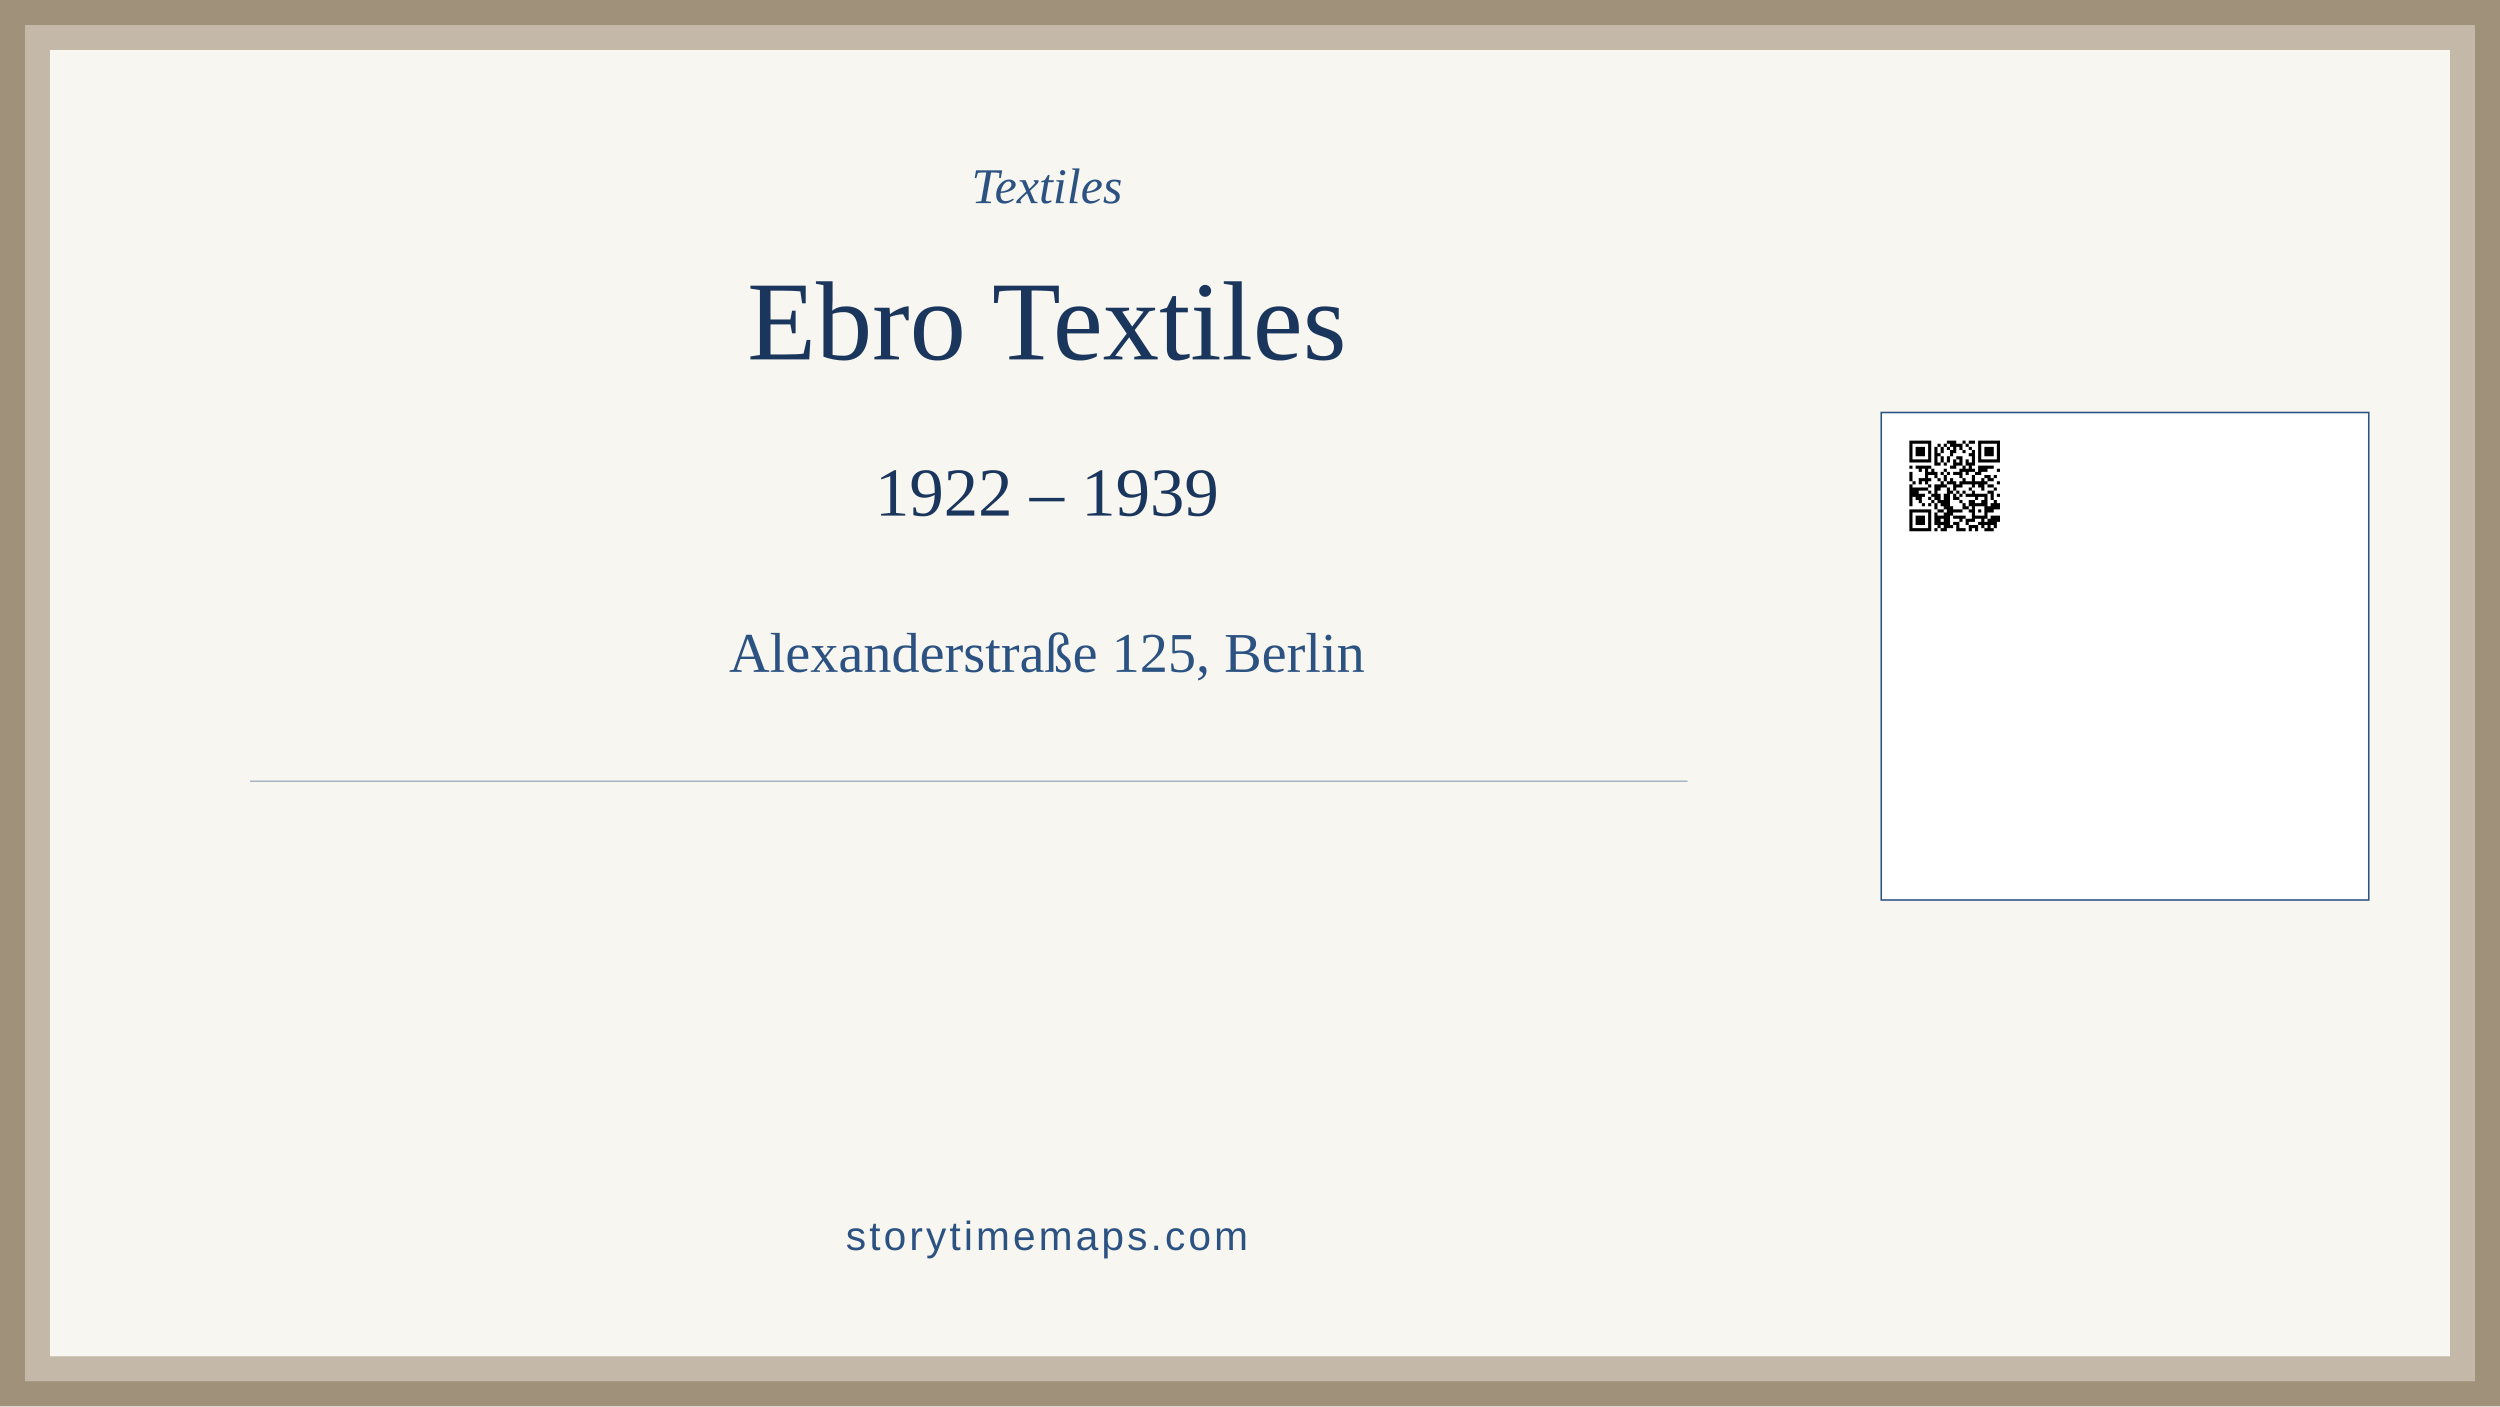
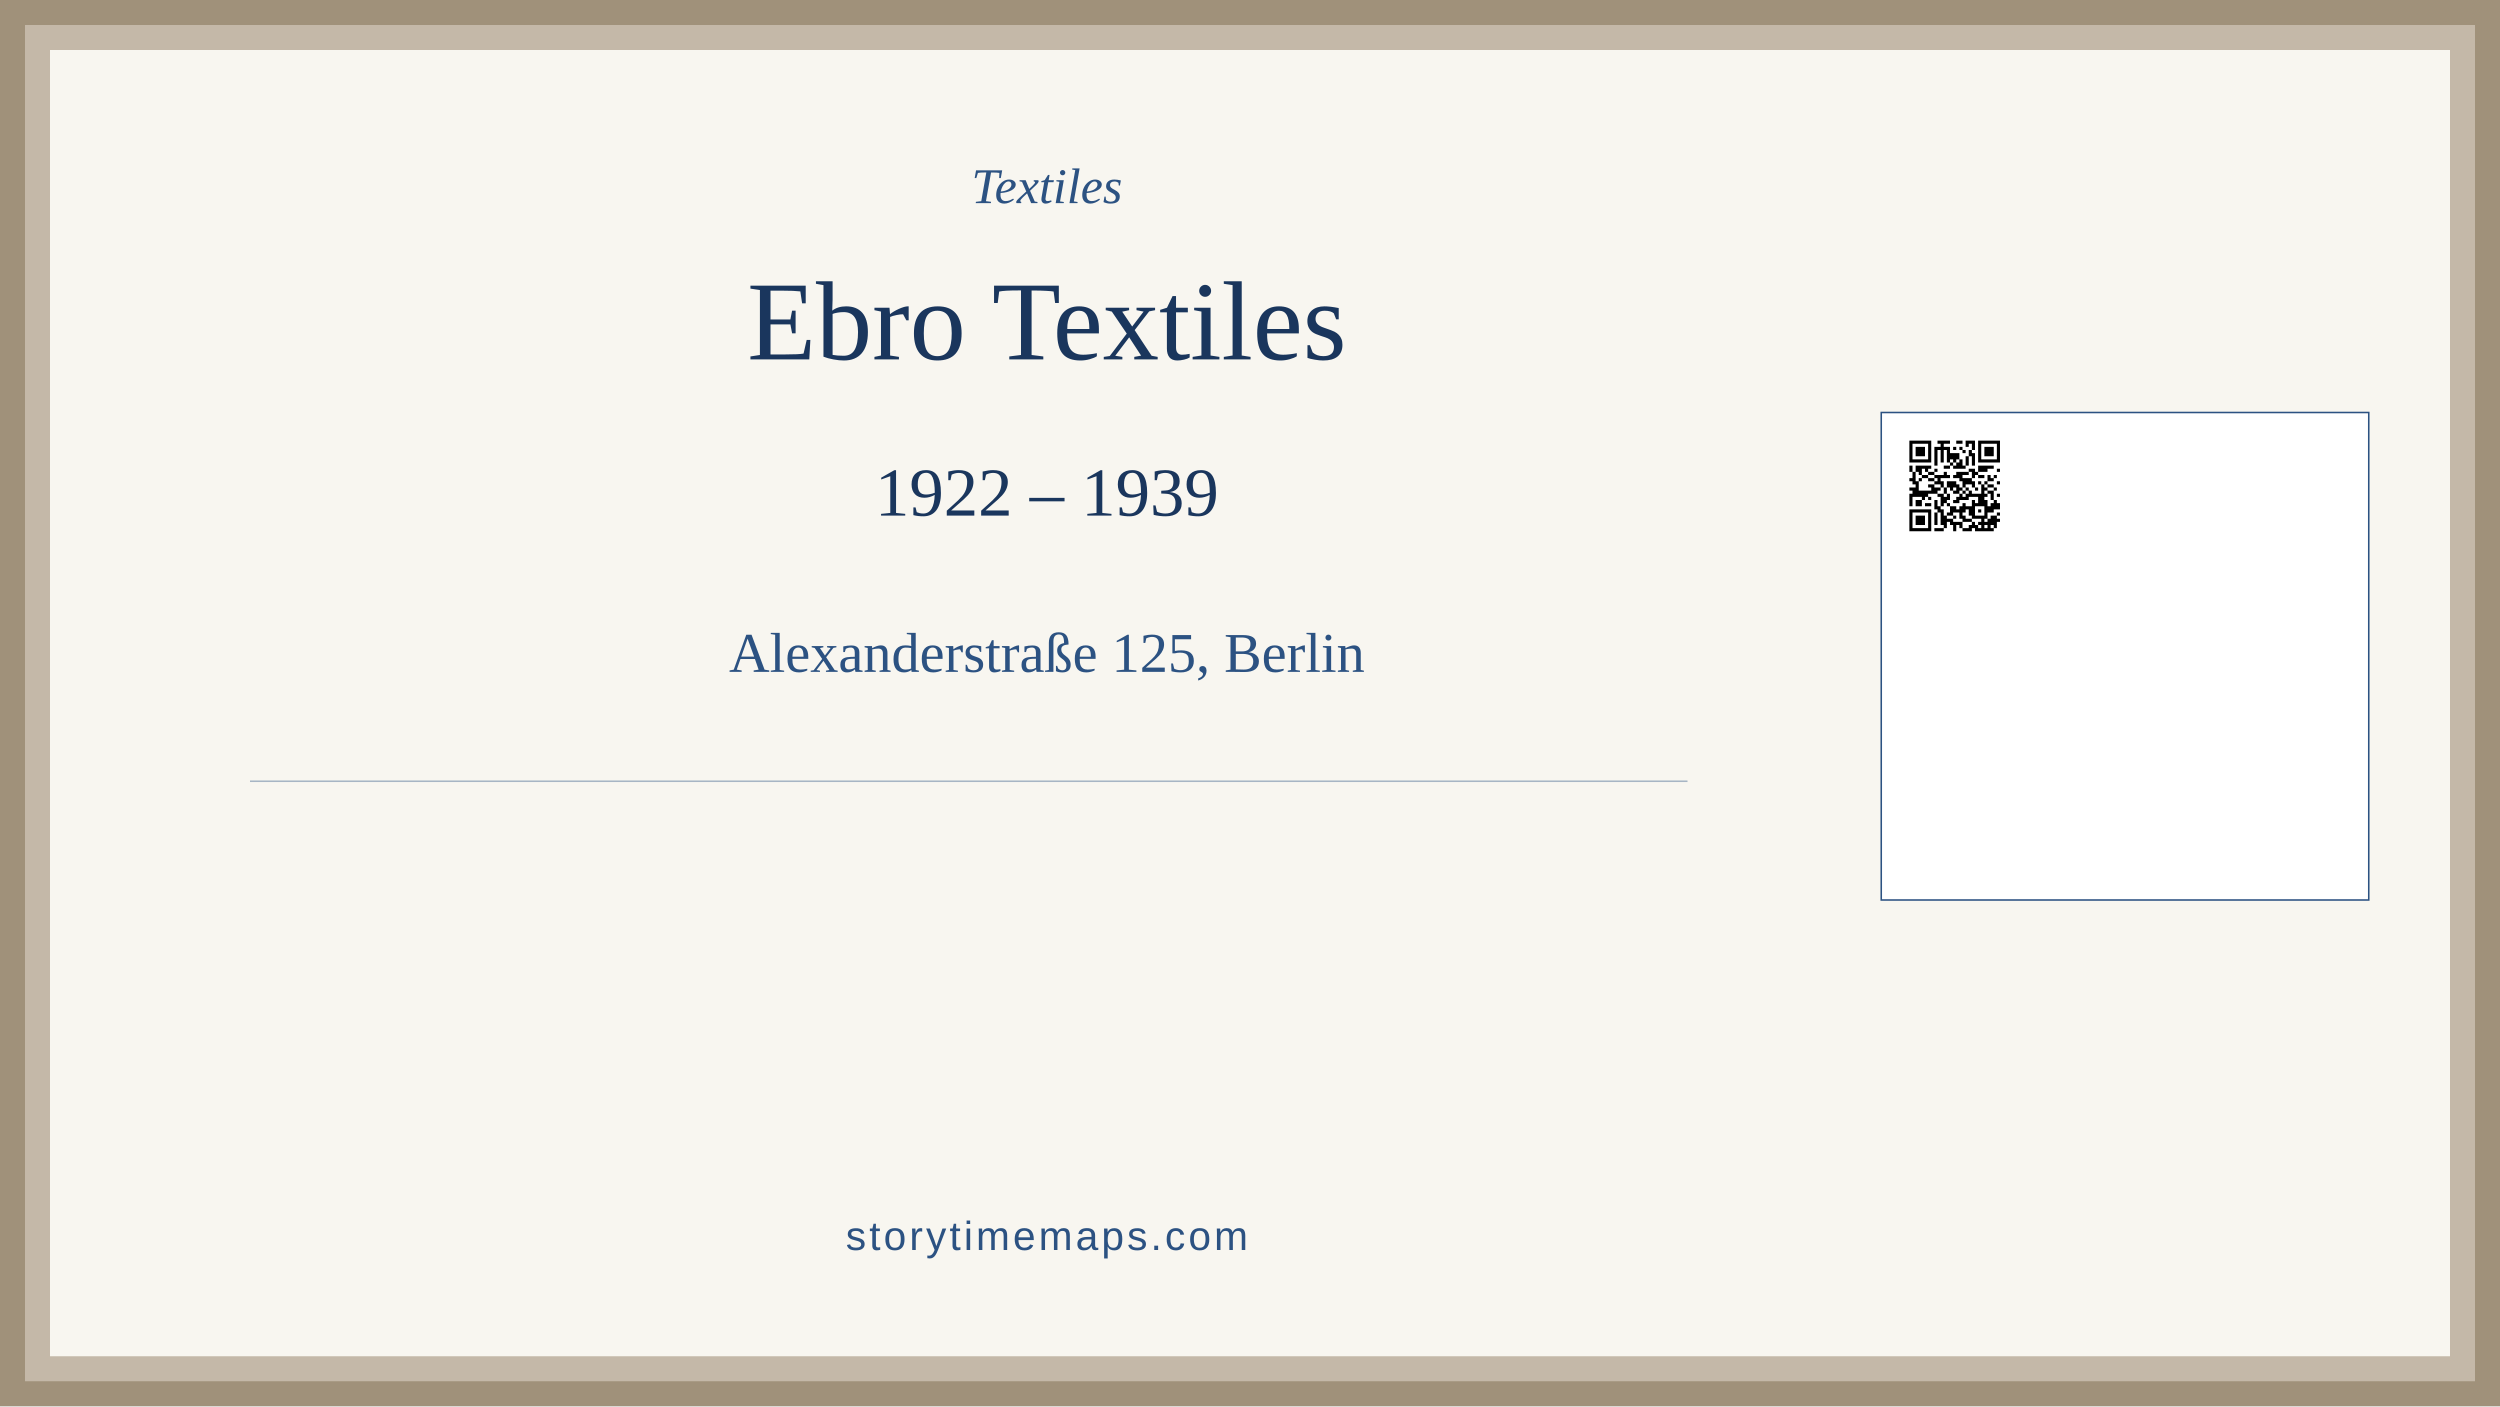
<svg xmlns="http://www.w3.org/2000/svg" viewBox="0 0 800 450" width="800" height="450">
  <defs>
    <style>
      .title { font-family: Georgia, 'Times New Roman', serif; font-weight: normal; }
      .text { font-family: Georgia, 'Times New Roman', serif; }
      .url { font-family: 'Helvetica Neue', Arial, sans-serif; }
    </style>
  </defs>
  <rect width="800" height="450" fill="#a0917a" />
  <rect x="8" y="8" width="784" height="434" fill="#c4b8a8" />
  <rect x="16" y="16" width="768" height="418" fill="#f8f6f0" />
  <text x="335" y="65" text-anchor="middle" class="text" font-size="16" fill="#2c5282" font-style="italic">
    Textiles
  </text>
  <text x="335" y="115" text-anchor="middle" class="title" font-size="36" fill="#1a365d" font-weight="600">
    Ebro Textiles
  </text>
  <text x="335" y="165" text-anchor="middle" class="text" font-size="22" fill="#1a365d">
    1922 – 1939
  </text>
  <text x="335" y="215" text-anchor="middle" class="text" font-size="18" fill="#2c5282">
    Alexanderstraße 125, Berlin
  </text>
  <line x1="80" y1="250" x2="540" y2="250" stroke="#2c5282" stroke-width="0.5" opacity="0.4" />
  <text x="335" y="400" text-anchor="middle" class="url" font-size="13" fill="#2c5282" letter-spacing="1">
    storytimemaps.com
  </text>
  <g transform="translate(610, 140)">
    <rect x="-8" y="-8" width="156" height="156" fill="#ffffff" stroke="#2c5282" stroke-width="0.5" />
    <g transform="translate(0, 0)">
      <path fill="#ffffff" d="M0 0h31v31H0z" />
-       <path stroke="#000000" d="M1 1.5h7m5 0h3m2 0h1m1 0h2m1 0h7M1 2.5h1m5 0h1m2 0h1m1 0h1m1 0h4m1 0h1m3 0h1m5 0h1M1 3.5h1m1 0h3m1 0h1m1 0h1m1 0h1m1 0h1m1 0h1m1 0h1m2 0h1m2 0h1m1 0h3m1 0h1M1 4.5h1m1 0h3m1 0h1m1 0h1m1 0h1m2 0h2m2 0h1m2 0h1m1 0h1m1 0h3m1 0h1M1 5.5h1m1 0h3m1 0h1m1 0h2m3 0h1m5 0h2m1 0h1m1 0h3m1 0h1M1 6.5h1m5 0h1m1 0h1m1 0h1m1 0h1m2 0h2m3 0h1m1 0h1m5 0h1M1 7.5h7m1 0h1m1 0h1m1 0h1m1 0h1m1 0h1m1 0h1m1 0h1m1 0h7M9 8.5h2m1 0h1m2 0h3m1 0h3M1 9.5h1m1 0h5m6 0h2m2 0h1m1 0h1m2 0h5M4 10.5h1m1 0h1m1 0h1m3 0h1m4 0h5m1 0h3m3 0h1M1 11.5h1m4 0h4m1 0h1m1 0h1m1 0h3m1 0h1m2 0h2M1 12.5h1m4 0h1m2 0h1m2 0h1m4 0h1m3 0h1m3 0h2m1 0h1M1 13.5h1m2 0h4m2 0h1m1 0h1m1 0h1m3 0h1m2 0h1m2 0h1m1 0h2M2 14.5h1m1 0h1m1 0h1m4 0h1m1 0h3m1 0h9m3 0h1M1 15.5h1m5 0h1m1 0h4m2 0h3m3 0h1m1 0h2m1 0h2M1 16.5h6m2 0h2m2 0h1m1 0h1m4 0h1m3 0h1m3 0h1M1 17.5h3m3 0h1m1 0h1m3 0h2m1 0h1m1 0h1m2 0h1m4 0h2M1 18.5h5m2 0h3m1 0h2m1 0h1m1 0h1m1 0h7m1 0h1m1 0h1M1 19.5h1m1 0h2m2 0h1m1 0h2m1 0h2m1 0h2m5 0h1m2 0h1m1 0h1M1 20.5h1m2 0h1m3 0h1m1 0h4m3 0h1m2 0h2m2 0h2m2 0h1M1 21.5h1m3 0h1m1 0h1m1 0h1m1 0h3m4 0h1m1 0h6m1 0h3M9 22.5h1m2 0h3m3 0h2m1 0h1m3 0h5M1 23.5h7m2 0h2m1 0h5m2 0h2m1 0h1m1 0h3M1 24.5h1m5 0h1m1 0h1m2 0h3m6 0h1m3 0h1M1 25.5h1m1 0h3m1 0h1m1 0h5m1 0h4m2 0h5m1 0h3M1 26.5h1m1 0h3m1 0h1m1 0h2m1 0h2m3 0h1m1 0h3m2 0h1m1 0h4M1 27.5h1m1 0h3m1 0h1m1 0h5m1 0h2m2 0h1m3 0h6M1 28.5h1m5 0h1m2 0h1m1 0h3m1 0h1m3 0h3m1 0h1m1 0h1m1 0h1M1 29.5h7m1 0h1m1 0h2m3 0h3m1 0h1m1 0h1m2 0h3" />
+       <path stroke="#000000" d="M1 1.5h7m2 0h4m2 0h2m1 0h3m1 0h7M1 2.5h1m5 0h1m3 0h1m7 0h1m1 0h1m1 0h1m5 0h1M1 3.5h1m1 0h3m1 0h1m1 0h5m1 0h1m1 0h1m3 0h1m1 0h1m1 0h3m1 0h1M1 4.5h1m1 0h3m1 0h1m1 0h1m1 0h1m1 0h1m4 0h1m1 0h1m2 0h1m1 0h3m1 0h1M1 5.5h1m1 0h3m1 0h1m1 0h1m1 0h1m1 0h4m3 0h2m1 0h1m1 0h3m1 0h1M1 6.5h1m5 0h1m1 0h1m1 0h1m1 0h4m2 0h1m1 0h1m1 0h1m5 0h1M1 7.5h7m1 0h1m1 0h1m1 0h1m1 0h1m1 0h1m1 0h1m1 0h1m1 0h7M9 8.5h1m4 0h1m1 0h2m1 0h1m1 0h1M1 9.5h1m1 0h5m4 0h2m1 0h4m4 0h5M1 10.5h1m1 0h2m1 0h1m2 0h1m10 0h2m1 0h3m3 0h1M2 11.5h1m1 0h1m2 0h2m3 0h1m3 0h4m1 0h2M2 12.5h1m2 0h2m2 0h5m1 0h3m3 0h1m1 0h2m1 0h1m1 0h1M1 13.5h2m1 0h1m2 0h2m1 0h1m6 0h4m5 0h2M2 14.5h2m5 0h3m1 0h3m2 0h4m1 0h1m1 0h1m3 0h1M3 15.5h1m3 0h2m2 0h1m1 0h4m1 0h1m2 0h1m2 0h1m1 0h2M1 16.5h3m4 0h3m1 0h1m1 0h1m1 0h2m1 0h1m2 0h1m1 0h2m2 0h1M2 17.5h8m2 0h1m2 0h2m1 0h1m1 0h1m3 0h1m1 0h2M1 18.5h6m3 0h2m1 0h1m3 0h1m1 0h7m1 0h1m1 0h1M1 19.5h1m3 0h1m1 0h1m3 0h3m2 0h4m3 0h2m2 0h1M1 20.5h1m1 0h2m4 0h1m1 0h2m2 0h2m4 0h1m1 0h3m2 0h1M1 21.5h1m1 0h2m1 0h2m1 0h1m1 0h1m1 0h1m4 0h1m2 0h5m1 0h3M9 22.5h2m3 0h2m1 0h5m3 0h5M1 23.5h7m2 0h2m2 0h5m1 0h2m1 0h1m1 0h3M1 24.5h1m5 0h1m1 0h1m1 0h1m1 0h2m2 0h1m2 0h2m3 0h1m3 0h1M1 25.5h1m1 0h3m1 0h1m1 0h1m1 0h2m2 0h1m1 0h2m2 0h5m1 0h2M1 26.5h1m1 0h3m1 0h1m1 0h1m1 0h4m3 0h3m3 0h1m1 0h4M1 27.5h1m1 0h3m1 0h1m1 0h1m1 0h2m1 0h4m3 0h1m1 0h6M1 28.5h1m5 0h1m4 0h1m2 0h1m1 0h1m2 0h3m1 0h1m1 0h1m1 0h1M1 29.5h7m1 0h3m3 0h1m2 0h3m1 0h6" />
    </g>
  </g>
</svg>
